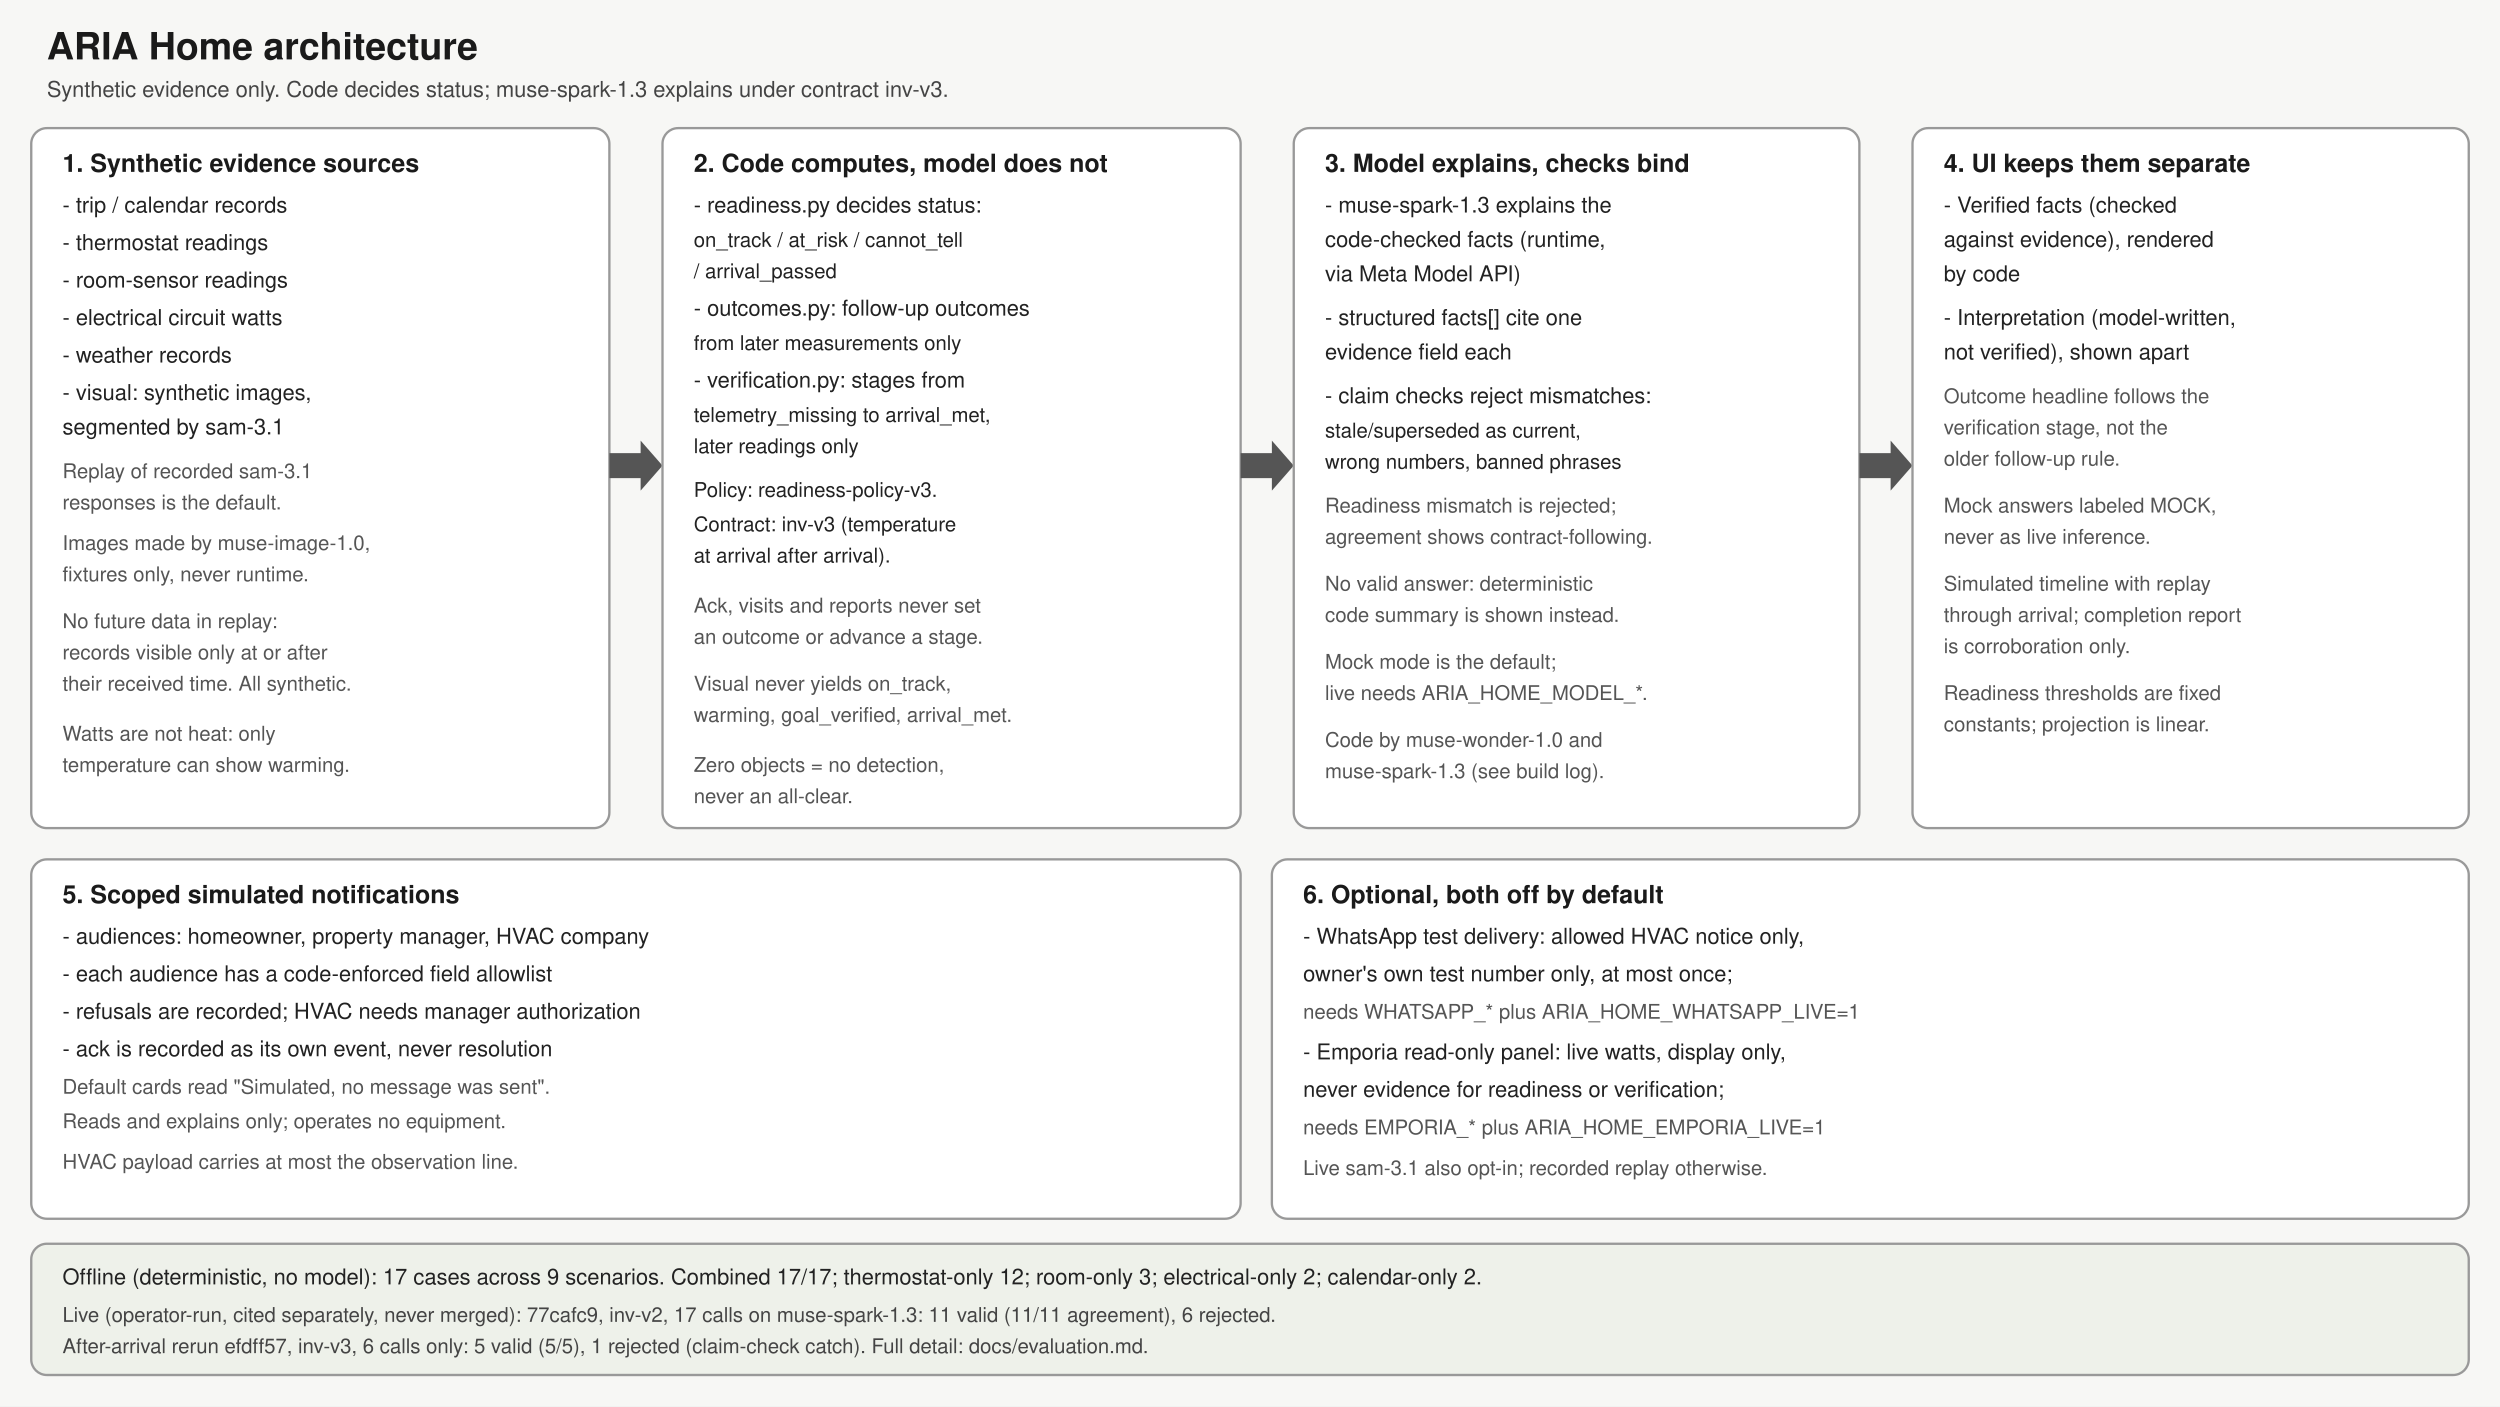
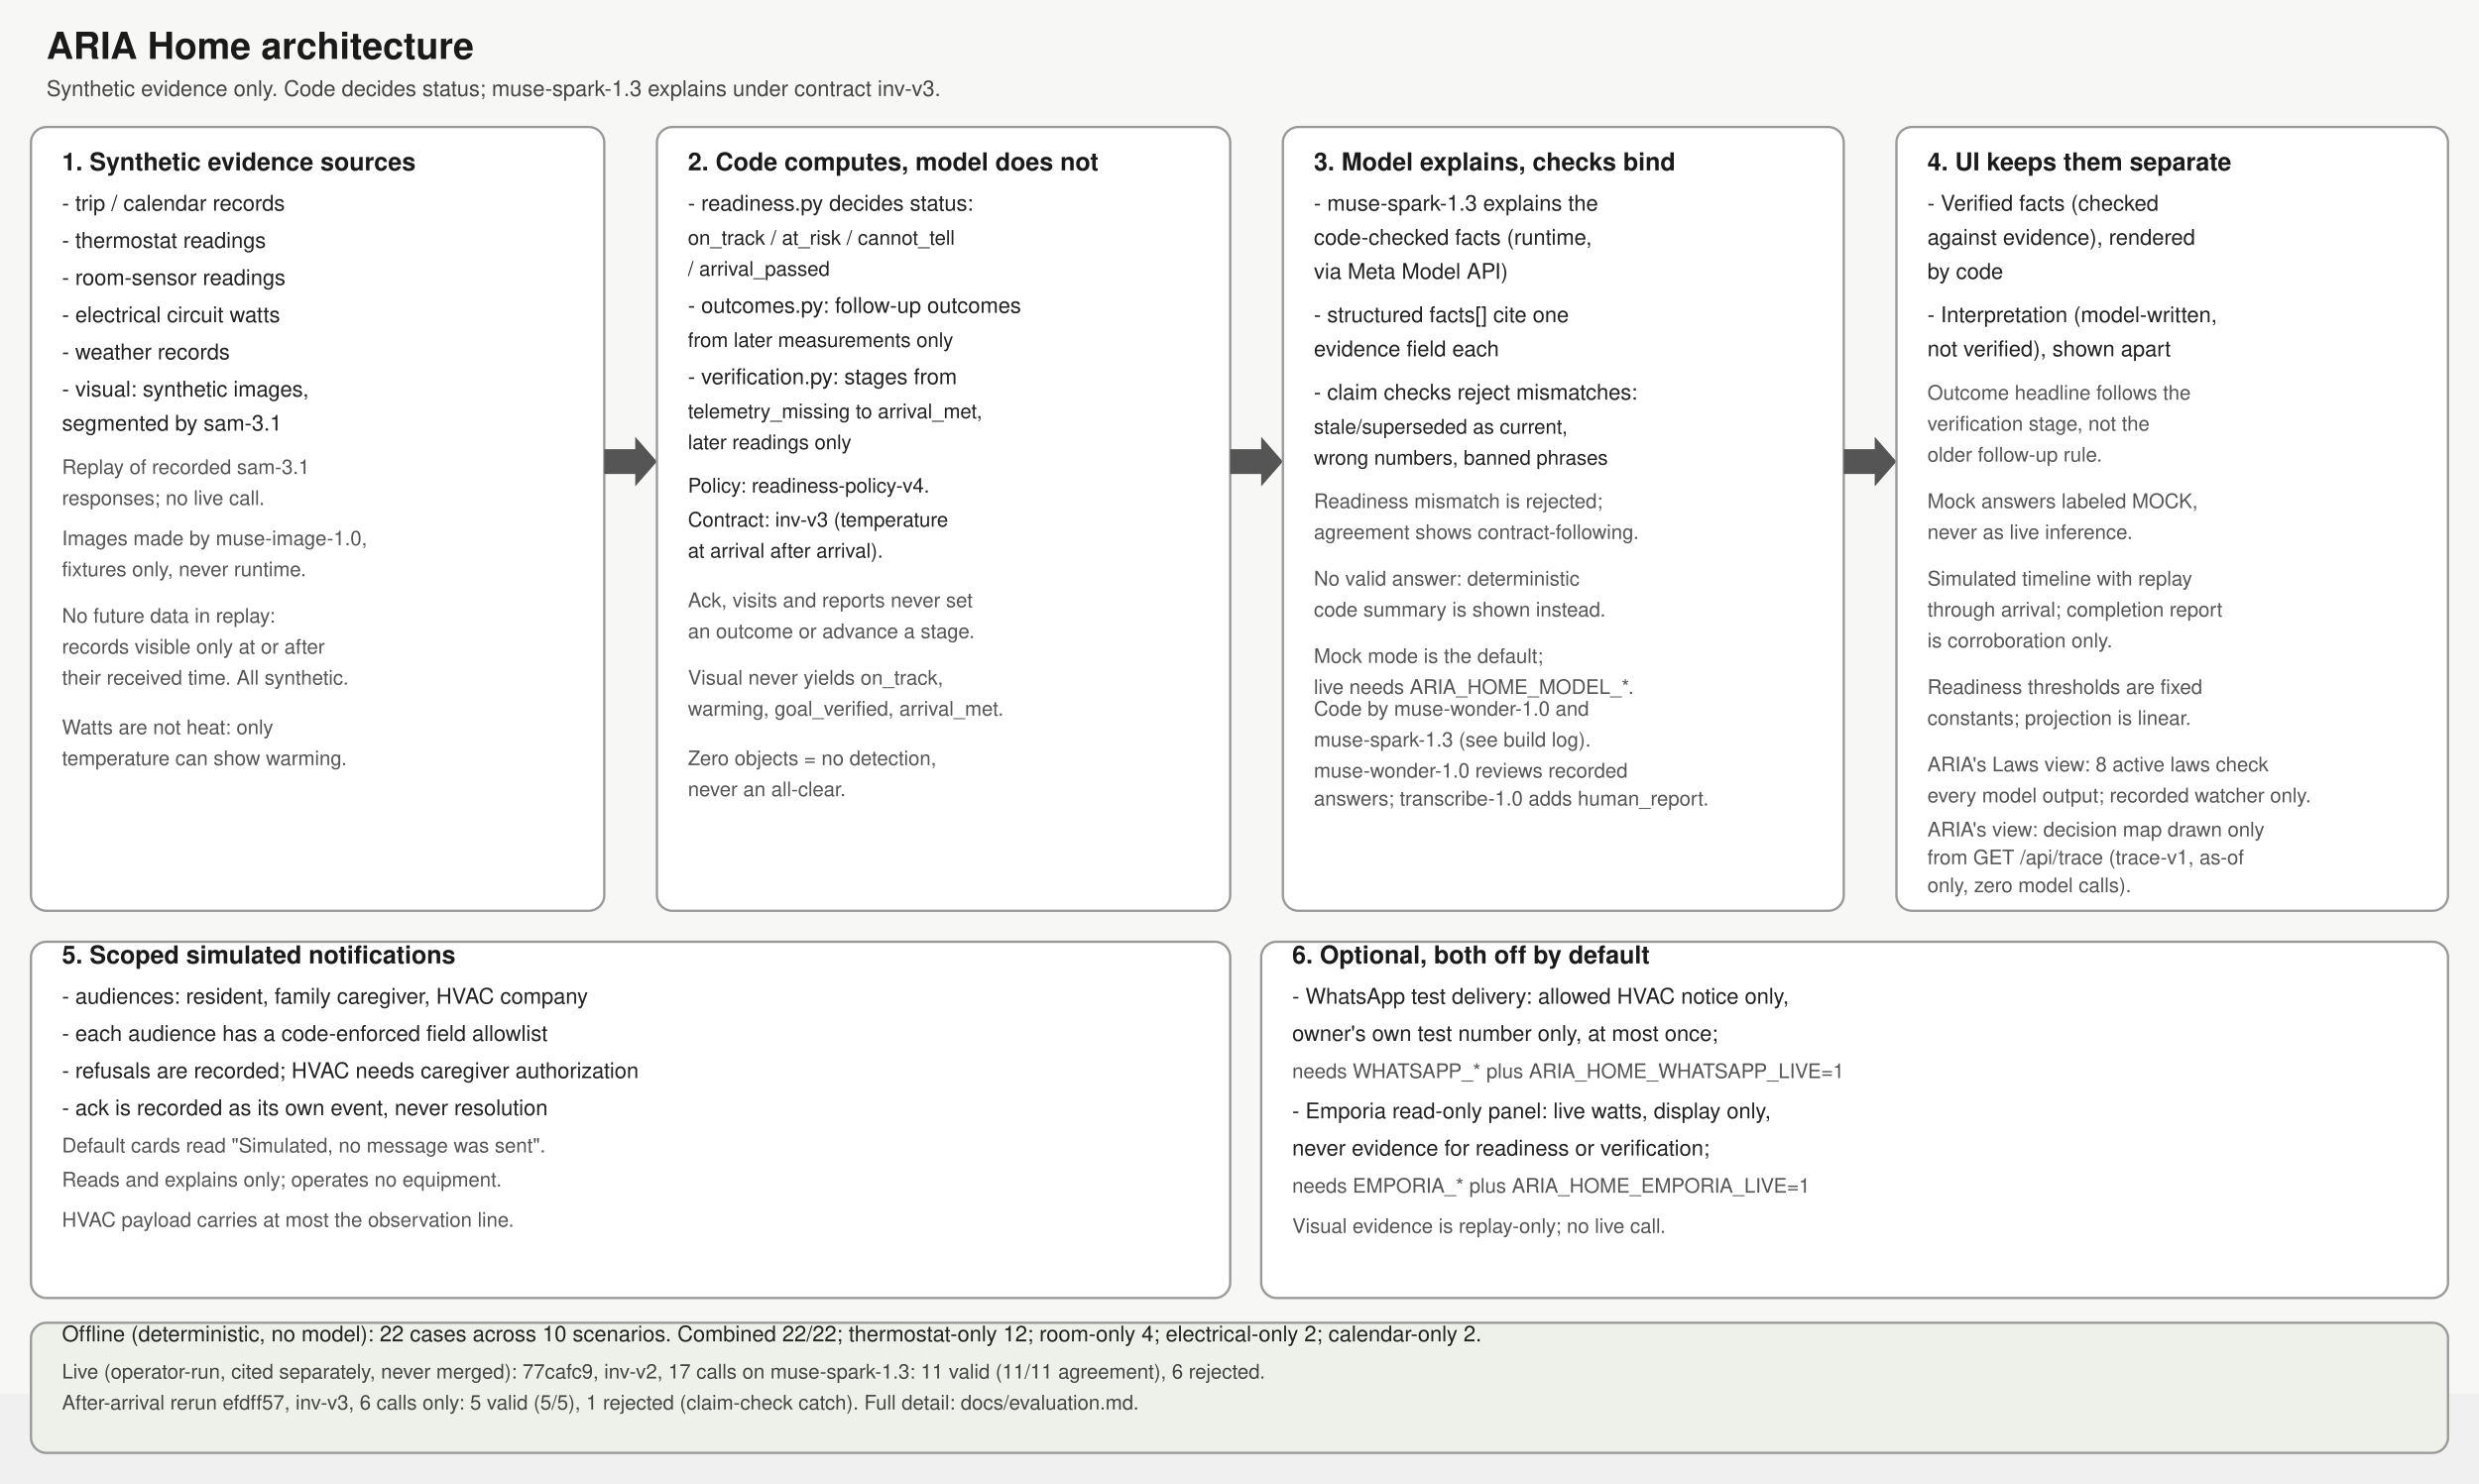
- <svg xmlns="http://www.w3.org/2000/svg" width="1600" height="900" viewBox="0 0 1600 900" font-family="Verdana, Helvetica, Arial, sans-serif">
+ <svg xmlns="http://www.w3.org/2000/svg" width="1600" height="958" viewBox="0 0 1600 958" font-family="Verdana, Helvetica, Arial, sans-serif">
  <rect x="0" y="0" width="1600" height="900" fill="#f7f7f5" />
  <text x="30" y="38" font-size="24" font-weight="bold" fill="#1a1a1a">ARIA Home architecture</text>
  <text x="30" y="62" font-size="14" fill="#444444">Synthetic evidence only. Code decides status; muse-spark-1.3 explains under contract inv-v3.</text>
-   <rect x="20" y="82" width="370" height="448" rx="10" fill="#ffffff" stroke="#999999" stroke-width="1.5" />
+   <rect x="20" y="82" width="370" height="506" rx="10" fill="#ffffff" stroke="#999999" stroke-width="1.5" />
  <text x="40" y="110" font-size="16" font-weight="bold" fill="#1a1a1a">1. Synthetic evidence sources</text>
  <text x="40" y="136" font-size="14" fill="#222222">- trip / calendar records</text>
  <text x="40" y="160" font-size="14" fill="#222222">- thermostat readings</text>
  <text x="40" y="184" font-size="14" fill="#222222">- room-sensor readings</text>
  <text x="40" y="208" font-size="14" fill="#222222">- electrical circuit watts</text>
  <text x="40" y="232" font-size="14" fill="#222222">- weather records</text>
  <text x="40" y="256" font-size="14" fill="#222222">- visual: synthetic images,</text>
  <text x="40" y="278" font-size="14" fill="#222222">  segmented by sam-3.1</text>
  <text x="40" y="306" font-size="13" fill="#555555">Replay of recorded sam-3.1</text>
-   <text x="40" y="326" font-size="13" fill="#555555">responses is the default.</text>
+   <text x="40" y="326" font-size="13" fill="#555555">responses; no live call.</text>
  <text x="40" y="352" font-size="13" fill="#555555">Images made by muse-image-1.0,</text>
  <text x="40" y="372" font-size="13" fill="#555555">fixtures only, never runtime.</text>
  <text x="40" y="402" font-size="13" fill="#555555">No future data in replay:</text>
  <text x="40" y="422" font-size="13" fill="#555555">records visible only at or after</text>
  <text x="40" y="442" font-size="13" fill="#555555">their received time. All synthetic.</text>
  <text x="40" y="474" font-size="13" fill="#555555">Watts are not heat: only</text>
  <text x="40" y="494" font-size="13" fill="#555555">temperature can show warming.</text>
  <polygon points="390,290 410,290 410,282 424,298 410,314 410,306 390,306" fill="#555555" />
-   <rect x="424" y="82" width="370" height="448" rx="10" fill="#ffffff" stroke="#999999" stroke-width="1.5" />
+   <rect x="424" y="82" width="370" height="506" rx="10" fill="#ffffff" stroke="#999999" stroke-width="1.5" />
  <text x="444" y="110" font-size="16" font-weight="bold" fill="#1a1a1a">2. Code computes, model does not</text>
  <text x="444" y="136" font-size="14" fill="#222222">- readiness.py decides status:</text>
  <text x="444" y="158" font-size="13" fill="#222222">  on_track / at_risk / cannot_tell</text>
  <text x="444" y="178" font-size="13" fill="#222222">  / arrival_passed</text>
  <text x="444" y="202" font-size="14" fill="#222222">- outcomes.py: follow-up outcomes</text>
  <text x="444" y="224" font-size="13" fill="#222222">  from later measurements only</text>
  <text x="444" y="248" font-size="14" fill="#222222">- verification.py: stages from</text>
  <text x="444" y="270" font-size="13" fill="#222222">  telemetry_missing to arrival_met,</text>
  <text x="444" y="290" font-size="13" fill="#222222">  later readings only</text>
-   <text x="444" y="318" font-size="13" fill="#222222">Policy: readiness-policy-v3.</text>
+   <text x="444" y="318" font-size="13" fill="#222222">Policy: readiness-policy-v4.</text>
  <text x="444" y="340" font-size="13" fill="#222222">Contract: inv-v3 (temperature</text>
  <text x="444" y="360" font-size="13" fill="#222222">at arrival after arrival).</text>
  <text x="444" y="392" font-size="13" fill="#555555">Ack, visits and reports never set</text>
  <text x="444" y="412" font-size="13" fill="#555555">an outcome or advance a stage.</text>
  <text x="444" y="442" font-size="13" fill="#555555">Visual never yields on_track,</text>
  <text x="444" y="462" font-size="13" fill="#555555">warming, goal_verified, arrival_met.</text>
  <text x="444" y="494" font-size="13" fill="#555555">Zero objects = no detection,</text>
  <text x="444" y="514" font-size="13" fill="#555555">never an all-clear.</text>
  <polygon points="794,290 814,290 814,282 828,298 814,314 814,306 794,306" fill="#555555" />
-   <rect x="828" y="82" width="362" height="448" rx="10" fill="#ffffff" stroke="#999999" stroke-width="1.5" />
+   <rect x="828" y="82" width="362" height="506" rx="10" fill="#ffffff" stroke="#999999" stroke-width="1.5" />
  <text x="848" y="110" font-size="16" font-weight="bold" fill="#1a1a1a">3. Model explains, checks bind</text>
  <text x="848" y="136" font-size="14" fill="#222222">- muse-spark-1.3 explains the</text>
  <text x="848" y="158" font-size="14" fill="#222222">  code-checked facts (runtime,</text>
  <text x="848" y="180" font-size="14" fill="#222222">  via Meta Model API)</text>
  <text x="848" y="208" font-size="14" fill="#222222">- structured facts[] cite one</text>
  <text x="848" y="230" font-size="14" fill="#222222">  evidence field each</text>
  <text x="848" y="258" font-size="14" fill="#222222">- claim checks reject mismatches:</text>
  <text x="848" y="280" font-size="13" fill="#222222">  stale/superseded as current,</text>
  <text x="848" y="300" font-size="13" fill="#222222">  wrong numbers, banned phrases</text>
  <text x="848" y="328" font-size="13" fill="#555555">Readiness mismatch is rejected;</text>
  <text x="848" y="348" font-size="13" fill="#555555">agreement shows contract-following.</text>
  <text x="848" y="378" font-size="13" fill="#555555">No valid answer: deterministic</text>
  <text x="848" y="398" font-size="13" fill="#555555">code summary is shown instead.</text>
  <text x="848" y="428" font-size="13" fill="#555555">Mock mode is the default;</text>
  <text x="848" y="448" font-size="13" fill="#555555">live needs ARIA_HOME_MODEL_*.</text>
-   <text x="848" y="478" font-size="13" fill="#555555">Code by muse-wonder-1.0 and</text>
-   <text x="848" y="498" font-size="13" fill="#555555">muse-spark-1.3 (see build log).</text>
+   <text x="848" y="462" font-size="13" fill="#555555">Code by muse-wonder-1.0 and</text>
+   <text x="848" y="482" font-size="13" fill="#555555">muse-spark-1.3 (see build log).</text>
+   <text x="848" y="502" font-size="13" fill="#555555">muse-wonder-1.0 reviews recorded</text>
+   <text x="848" y="520" font-size="13" fill="#555555">answers; transcribe-1.0 adds human_report.</text>
  <polygon points="1190,290 1210,290 1210,282 1224,298 1210,314 1210,306 1190,306" fill="#555555" />
-   <rect x="1224" y="82" width="356" height="448" rx="10" fill="#ffffff" stroke="#999999" stroke-width="1.5" />
+   <rect x="1224" y="82" width="356" height="506" rx="10" fill="#ffffff" stroke="#999999" stroke-width="1.5" />
  <text x="1244" y="110" font-size="16" font-weight="bold" fill="#1a1a1a">4. UI keeps them separate</text>
  <text x="1244" y="136" font-size="14" fill="#222222">- Verified facts (checked</text>
  <text x="1244" y="158" font-size="14" fill="#222222">  against evidence), rendered</text>
  <text x="1244" y="180" font-size="14" fill="#222222">  by code</text>
  <text x="1244" y="208" font-size="14" fill="#222222">- Interpretation (model-written,</text>
  <text x="1244" y="230" font-size="14" fill="#222222">  not verified), shown apart</text>
  <text x="1244" y="258" font-size="13" fill="#555555">Outcome headline follows the</text>
  <text x="1244" y="278" font-size="13" fill="#555555">verification stage, not the</text>
  <text x="1244" y="298" font-size="13" fill="#555555">older follow-up rule.</text>
  <text x="1244" y="328" font-size="13" fill="#555555">Mock answers labeled MOCK,</text>
  <text x="1244" y="348" font-size="13" fill="#555555">never as live inference.</text>
  <text x="1244" y="378" font-size="13" fill="#555555">Simulated timeline with replay</text>
  <text x="1244" y="398" font-size="13" fill="#555555">through arrival; completion report</text>
  <text x="1244" y="418" font-size="13" fill="#555555">is corroboration only.</text>
  <text x="1244" y="448" font-size="13" fill="#555555">Readiness thresholds are fixed</text>
  <text x="1244" y="468" font-size="13" fill="#555555">constants; projection is linear.</text>
-   <rect x="20" y="550" width="774" height="230" rx="10" fill="#ffffff" stroke="#999999" stroke-width="1.5" />
-   <text x="40" y="578" font-size="16" font-weight="bold" fill="#1a1a1a">5. Scoped simulated notifications</text>
-   <text x="40" y="604" font-size="14" fill="#222222">- audiences: homeowner, property manager, HVAC company</text>
-   <text x="40" y="628" font-size="14" fill="#222222">- each audience has a code-enforced field allowlist</text>
-   <text x="40" y="652" font-size="14" fill="#222222">- refusals are recorded; HVAC needs manager authorization</text>
-   <text x="40" y="676" font-size="14" fill="#222222">- ack is recorded as its own event, never resolution</text>
-   <text x="40" y="700" font-size="13" fill="#555555">Default cards read "Simulated, no message was sent".</text>
-   <text x="40" y="722" font-size="13" fill="#555555">Reads and explains only; operates no equipment.</text>
-   <text x="40" y="748" font-size="13" fill="#555555">HVAC payload carries at most the observation line.</text>
-   <rect x="814" y="550" width="766" height="230" rx="10" fill="#ffffff" stroke="#999999" stroke-width="1.5" />
-   <text x="834" y="578" font-size="16" font-weight="bold" fill="#1a1a1a">6. Optional, both off by default</text>
-   <text x="834" y="604" font-size="14" fill="#222222">- WhatsApp test delivery: allowed HVAC notice only,</text>
-   <text x="834" y="628" font-size="14" fill="#222222">  owner's own test number only, at most once;</text>
-   <text x="834" y="652" font-size="13" fill="#555555">  needs WHATSAPP_* plus ARIA_HOME_WHATSAPP_LIVE=1</text>
-   <text x="834" y="678" font-size="14" fill="#222222">- Emporia read-only panel: live watts, display only,</text>
-   <text x="834" y="702" font-size="14" fill="#222222">  never evidence for readiness or verification;</text>
-   <text x="834" y="726" font-size="13" fill="#555555">  needs EMPORIA_* plus ARIA_HOME_EMPORIA_LIVE=1</text>
-   <text x="834" y="752" font-size="13" fill="#555555">Live sam-3.1 also opt-in; recorded replay otherwise.</text>
-   <rect x="20" y="796" width="1560" height="84" rx="10" fill="#eef1ea" stroke="#999999" stroke-width="1.5" />
-   <text x="40" y="822" font-size="14" fill="#222222">Offline (deterministic, no model): 17 cases across 9 scenarios. Combined 17/17; thermostat-only 12; room-only 3; electrical-only 2; calendar-only 2.</text>
-   <text x="40" y="846" font-size="13" fill="#444444">Live (operator-run, cited separately, never merged): 77cafc9, inv-v2, 17 calls on muse-spark-1.3: 11 valid (11/11 agreement), 6 rejected.</text>
-   <text x="40" y="866" font-size="13" fill="#444444">After-arrival rerun efdff57, inv-v3, 6 calls only: 5 valid (5/5), 1 rejected (claim-check catch). Full detail: docs/evaluation.md.</text>
+   <text x="1244" y="498" font-size="13" fill="#555555">ARIA's Laws view: 8 active laws check</text>
+   <text x="1244" y="518" font-size="13" fill="#555555">every model output; recorded watcher only.</text>
+   <text x="1244" y="540" font-size="13" fill="#555555">ARIA's view: decision map drawn only</text>
+   <text x="1244" y="558" font-size="13" fill="#555555">from GET /api/trace (trace-v1, as-of</text>
+   <text x="1244" y="576" font-size="13" fill="#555555">only, zero model calls).</text>
+   <rect x="20" y="608" width="774" height="230" rx="10" fill="#ffffff" stroke="#999999" stroke-width="1.5" />
+   <text x="40" y="622" font-size="16" font-weight="bold" fill="#1a1a1a">5. Scoped simulated notifications</text>
+   <text x="40" y="648" font-size="14" fill="#222222">- audiences: resident, family caregiver, HVAC company</text>
+   <text x="40" y="672" font-size="14" fill="#222222">- each audience has a code-enforced field allowlist</text>
+   <text x="40" y="696" font-size="14" fill="#222222">- refusals are recorded; HVAC needs caregiver authorization</text>
+   <text x="40" y="720" font-size="14" fill="#222222">- ack is recorded as its own event, never resolution</text>
+   <text x="40" y="744" font-size="13" fill="#555555">Default cards read "Simulated, no message was sent".</text>
+   <text x="40" y="766" font-size="13" fill="#555555">Reads and explains only; operates no equipment.</text>
+   <text x="40" y="792" font-size="13" fill="#555555">HVAC payload carries at most the observation line.</text>
+   <rect x="814" y="608" width="766" height="230" rx="10" fill="#ffffff" stroke="#999999" stroke-width="1.5" />
+   <text x="834" y="622" font-size="16" font-weight="bold" fill="#1a1a1a">6. Optional, both off by default</text>
+   <text x="834" y="648" font-size="14" fill="#222222">- WhatsApp test delivery: allowed HVAC notice only,</text>
+   <text x="834" y="672" font-size="14" fill="#222222">  owner's own test number only, at most once;</text>
+   <text x="834" y="696" font-size="13" fill="#555555">  needs WHATSAPP_* plus ARIA_HOME_WHATSAPP_LIVE=1</text>
+   <text x="834" y="722" font-size="14" fill="#222222">- Emporia read-only panel: live watts, display only,</text>
+   <text x="834" y="746" font-size="14" fill="#222222">  never evidence for readiness or verification;</text>
+   <text x="834" y="770" font-size="13" fill="#555555">  needs EMPORIA_* plus ARIA_HOME_EMPORIA_LIVE=1</text>
+   <text x="834" y="796" font-size="13" fill="#555555">Visual evidence is replay-only; no live call.</text>
+   <rect x="20" y="854" width="1560" height="84" rx="10" fill="#eef1ea" stroke="#999999" stroke-width="1.5" />
+   <text x="40" y="866" font-size="14" fill="#222222">Offline (deterministic, no model): 22 cases across 10 scenarios. Combined 22/22; thermostat-only 12; room-only 4; electrical-only 2; calendar-only 2.</text>
+   <text x="40" y="890" font-size="13" fill="#444444">Live (operator-run, cited separately, never merged): 77cafc9, inv-v2, 17 calls on muse-spark-1.3: 11 valid (11/11 agreement), 6 rejected.</text>
+   <text x="40" y="910" font-size="13" fill="#444444">After-arrival rerun efdff57, inv-v3, 6 calls only: 5 valid (5/5), 1 rejected (claim-check catch). Full detail: docs/evaluation.md.</text>
</svg>
